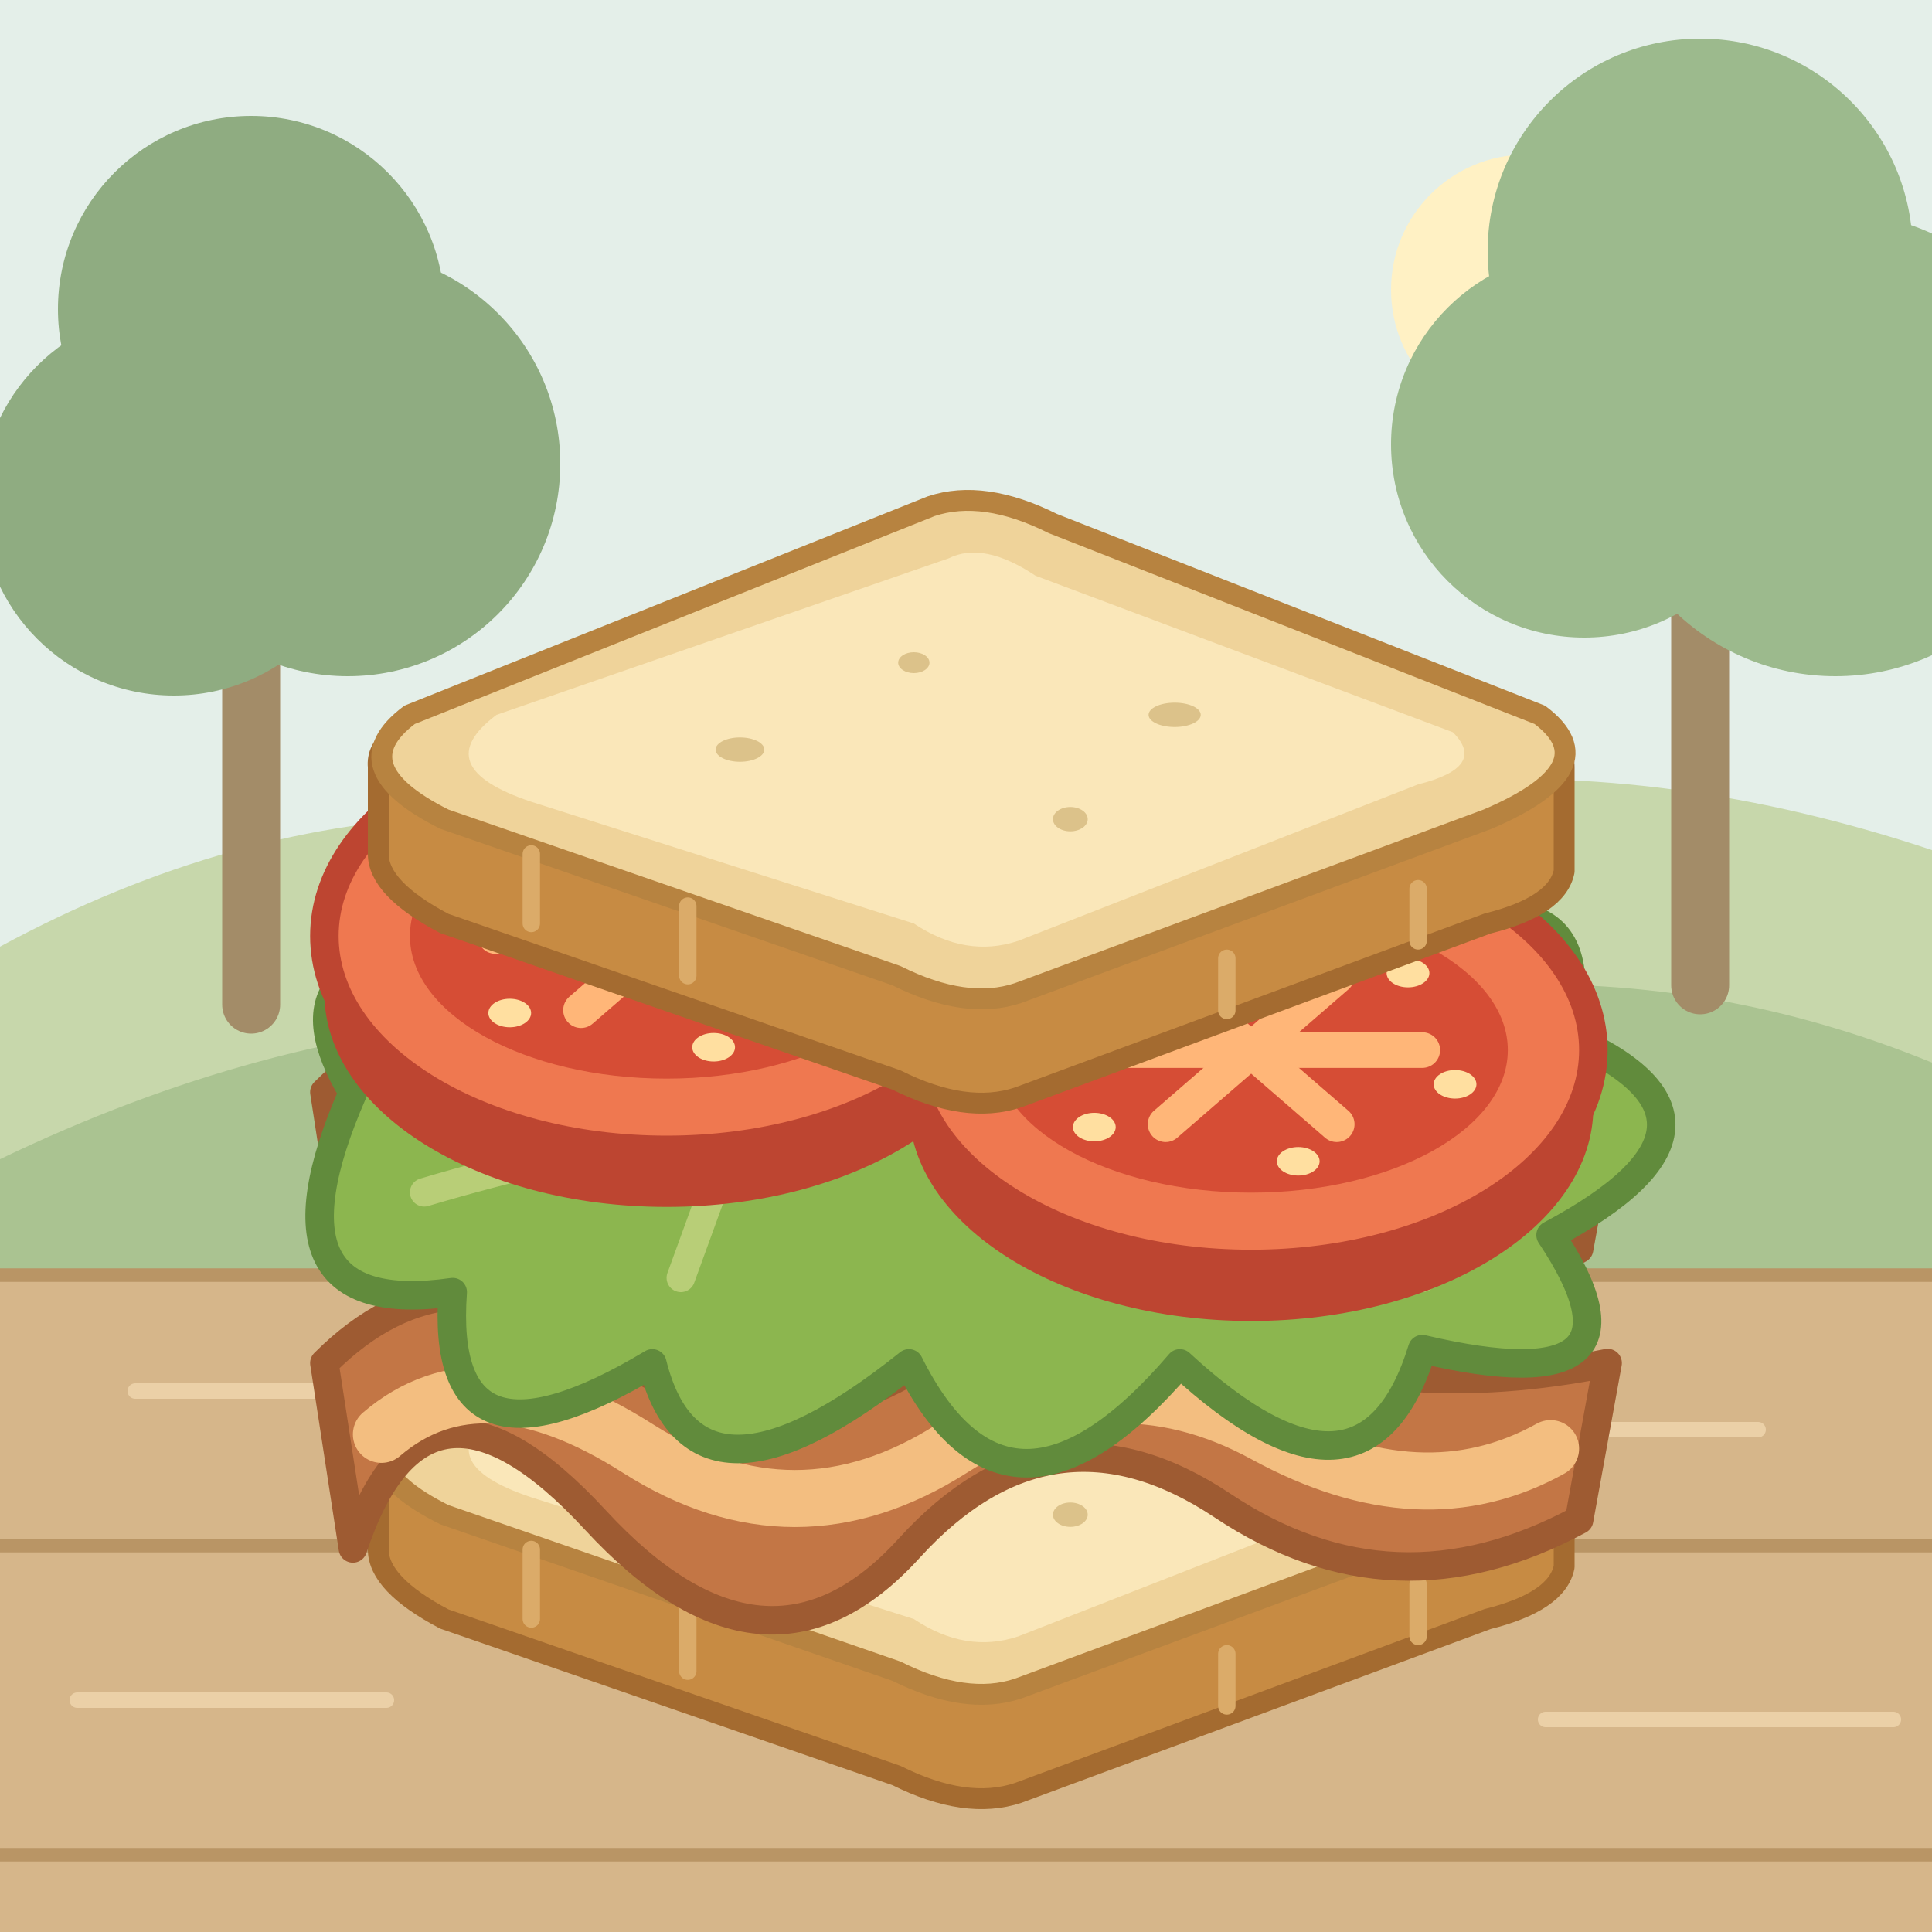
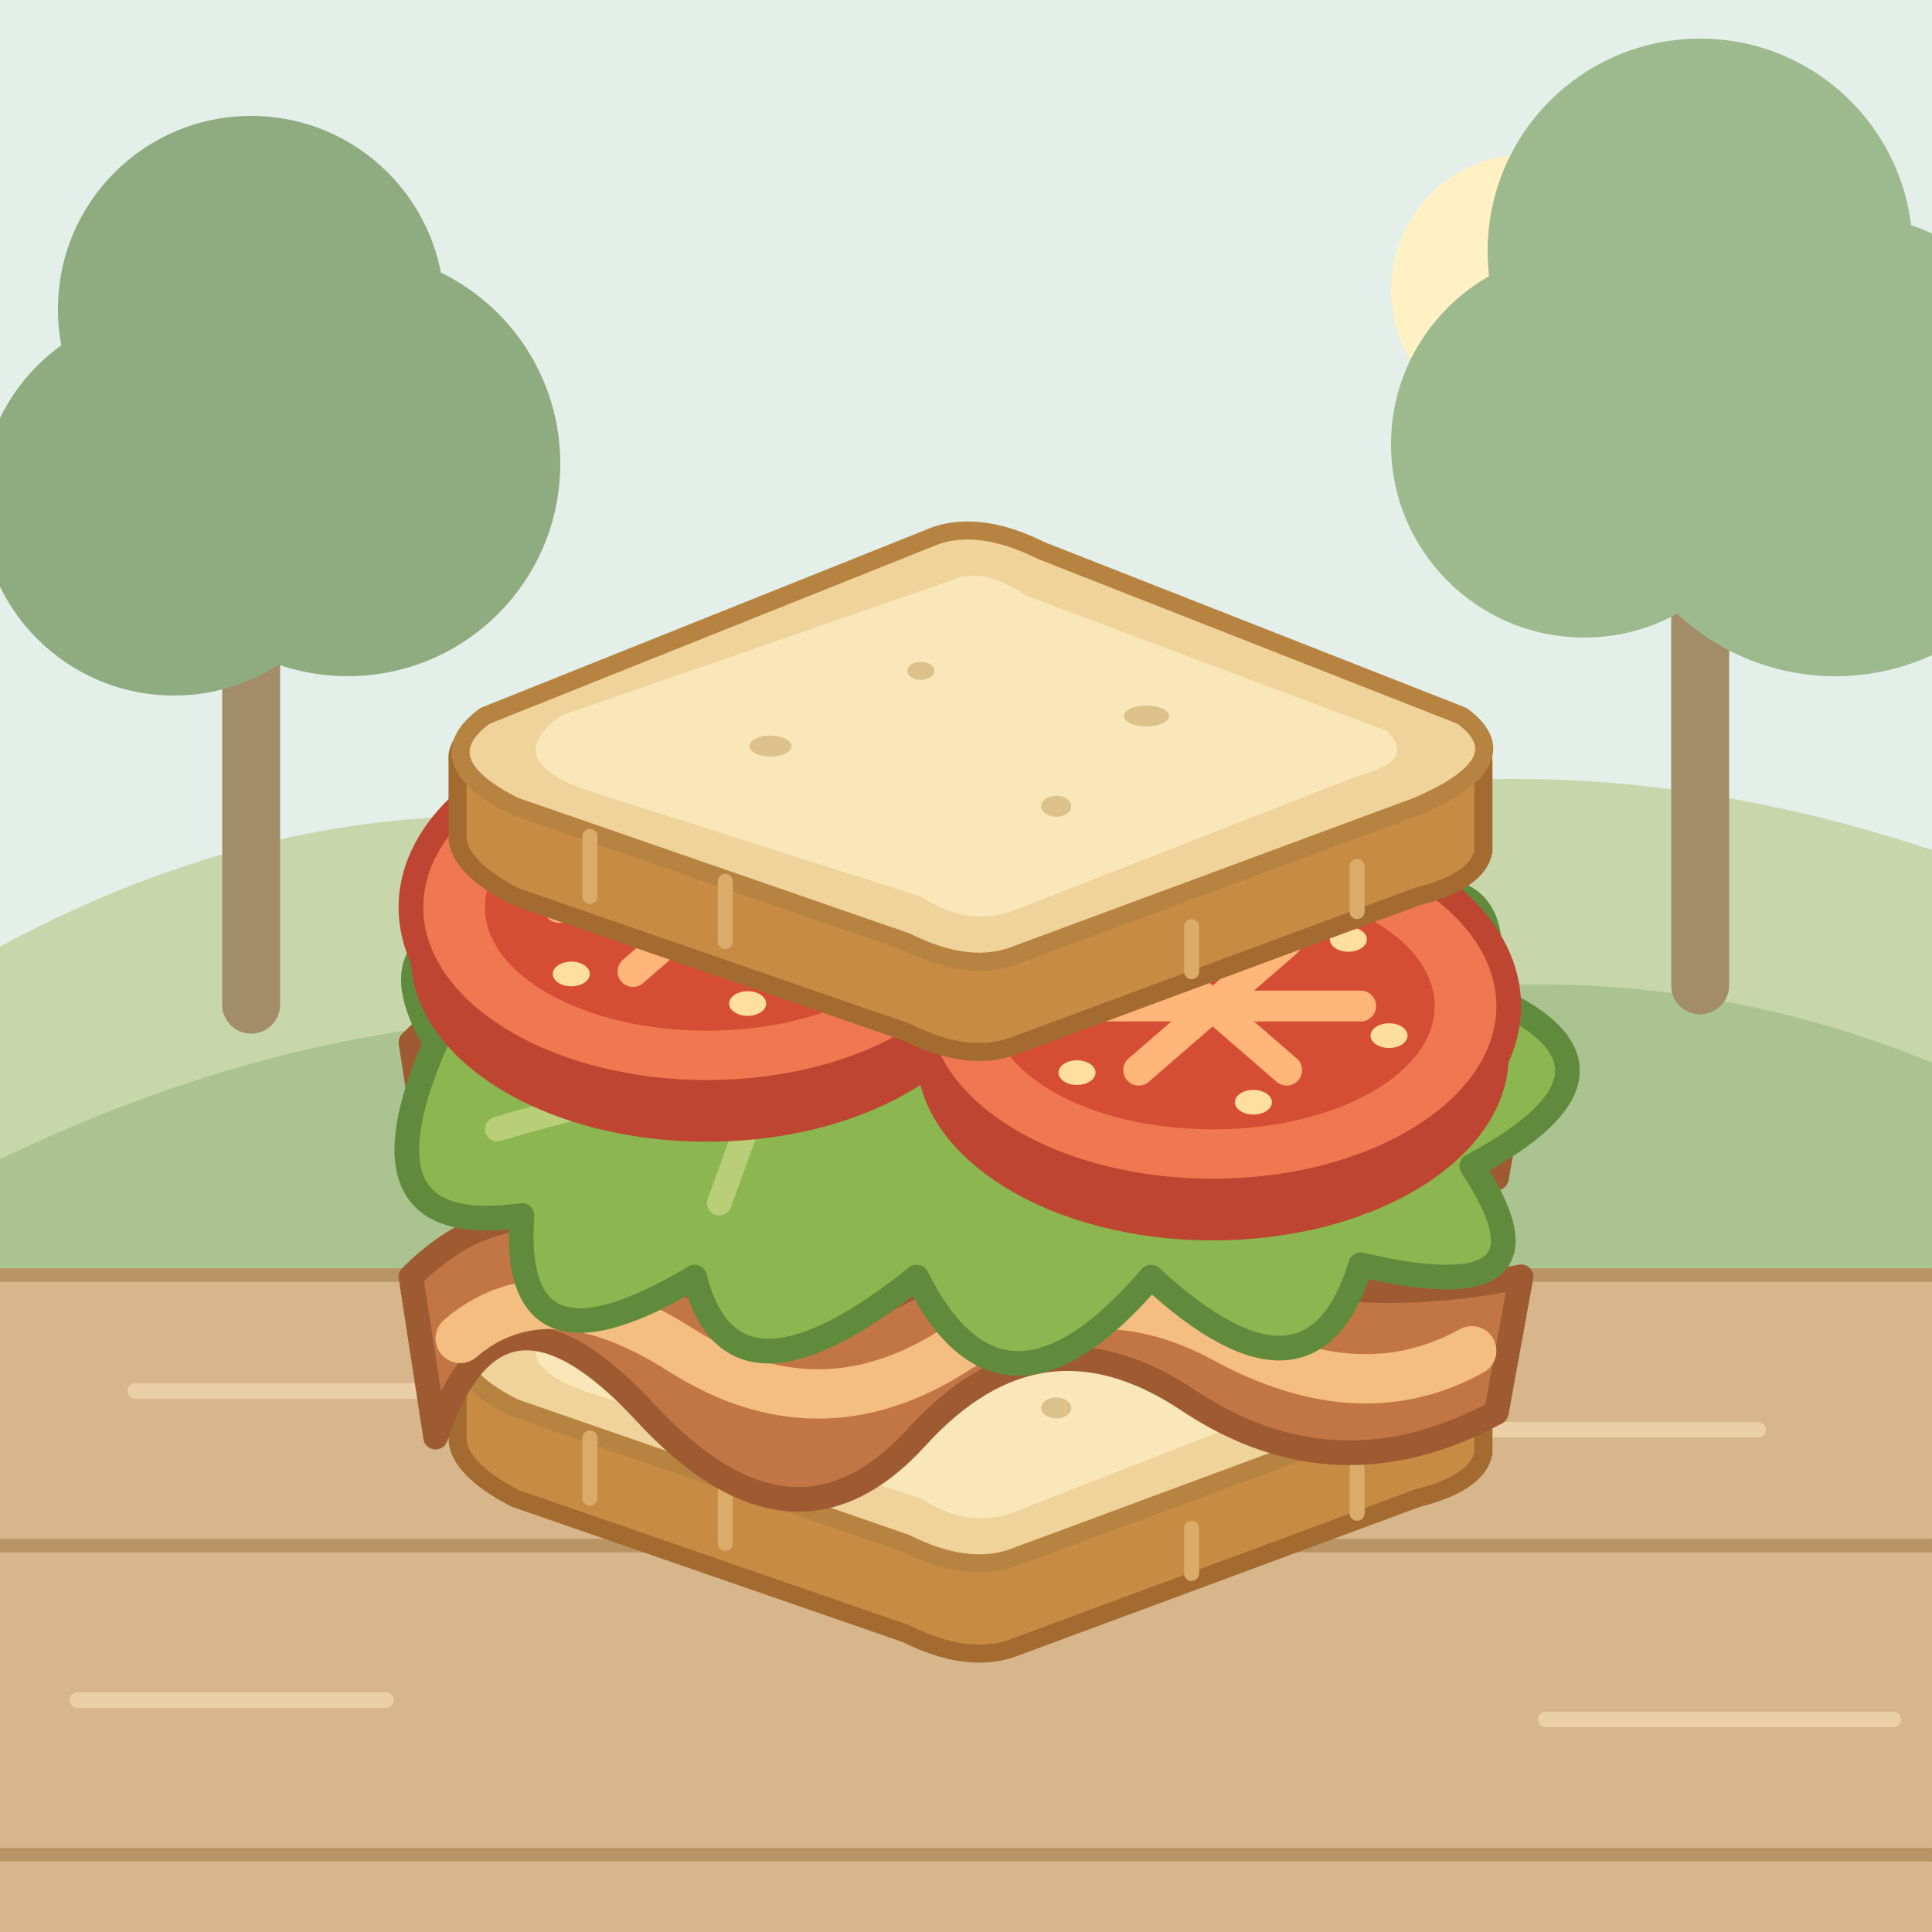
- <svg xmlns="http://www.w3.org/2000/svg" viewBox="0 0 100 100" width="900" height="900">
-   <g id="picnic-background">
-     <rect width="100" height="100" fill="#e4efe9" />
-     <circle cx="79" cy="15" r="7" fill="#fff1c4" />
-     <path d="M0 49Q24 36 49 48Q73 35 100 44V74H0Z" fill="#c7d7ab" />
-     <path d="M0 60Q27 47 53 57Q78 46 100 55V75H0Z" fill="#aac391" />
-     <g stroke="#a38c68" stroke-width="3" stroke-linecap="round">
-       <path d="M13 52V25M88 51V22" />
+ <svg xmlns="http://www.w3.org/2000/svg" viewBox="-7.797 -5.84 115.595 115.595" width="900" height="900">
+   <g transform="translate(-7.797463 -5.840288) scale(1.155949)">
+     <g id="picnic-background">
+       <rect width="100" height="100" fill="#e4efe9" />
+       <circle cx="79" cy="15" r="7" fill="#fff1c4" />
+       <path d="M0 49Q24 36 49 48Q73 35 100 44V74H0Z" fill="#c7d7ab" />
+       <path d="M0 60Q27 47 53 57Q78 46 100 55V75H0Z" fill="#aac391" />
+       <g stroke="#a38c68" stroke-width="3" stroke-linecap="round">
+         <path d="M13 52V25M88 51V22" />
+       </g>
+       <g fill="#8fac81">
+         <circle cx="9" cy="26" r="10" />
+         <circle cx="18" cy="24" r="11" />
+         <circle cx="13" cy="16" r="10" />
+       </g>
+       <g fill="#9cba8d">
+         <circle cx="82" cy="23" r="10" />
+         <circle cx="95" cy="23" r="12" />
+         <circle cx="88" cy="13" r="11" />
+       </g>
+       <path d="M0 66H100V100H0Z" fill="#d6b68a" />
+       <path d="M0 66H100M0 80H100M0 96H100" stroke="#b99565" stroke-width=".7" />
+       <path d="M7 72H24M70 74H91M4 88H20M80 89H98" stroke="#ebd0a7" stroke-width=".8" stroke-linecap="round" />
    </g>
-     <g fill="#8fac81">
-       <circle cx="9" cy="26" r="10" />
-       <circle cx="18" cy="24" r="11" />
-       <circle cx="13" cy="16" r="10" />
-     </g>
-     <g fill="#9cba8d">
-       <circle cx="82" cy="23" r="10" />
-       <circle cx="95" cy="23" r="12" />
-       <circle cx="88" cy="13" r="11" />
-     </g>
-     <path d="M0 66H100V100H0Z" fill="#d6b68a" />
-     <path d="M0 66H100M0 80H100M0 96H100" stroke="#b99565" stroke-width=".7" />
-     <path d="M7 72H24M70 74H91M4 88H20M80 89H98" stroke="#ebd0a7" stroke-width=".8" stroke-linecap="round" />
  </g>
  <g transform="translate(5 10) scale(.9)">
    <g transform="translate(0 70)" stroke-linejoin="round">
      <path d="M16.2 3Q16 1 20 0L48 -11Q51 -12 55 -10L81 0Q84.4 1 84.4 3L84.4 9Q84 11 80 12L53 22Q50 23 46 21L20 12Q16.2 10 16.2 8Z" fill="#c78b43" stroke="#a46b30" stroke-width="1.2" />
      <path d="M18 0L48 -12Q51 -13 55 -11L83 0Q87 3 80 6L53 16Q50 17 46 15L20 6Q14 3 18 0Z" fill="#efd39a" stroke="#b78340" stroke-width="1.2" />
      <path d="M23 0L49 -9Q51 -10 54 -8L78 1Q80 3 76 4L53 13Q50 14 47 12L25 5Q19 3 23 0Z" fill="#fae7b9" />
      <g fill="#dcc28a">
        <ellipse cx="37" cy="2" rx="1.4" ry=".7" />
        <ellipse cx="56" cy="6" rx="1" ry=".7" />
        <ellipse cx="62" cy="0" rx="1.5" ry=".7" />
        <ellipse cx="47" cy="-3" rx=".9" ry=".6" />
      </g>
      <path d="M25 8V12M34 11V15M65 14V17M76 10V13" stroke="#dbab69" stroke-width="1" stroke-linecap="round" />
    </g>
    <g transform="translate(50 64) rotate(0) scale(1 1)">
      <svg x="-41" y="-41" width="82" height="82" viewBox="0 0 100 100" stroke-linejoin="round">
        <path d="M5 35Q14 26 25 34T47 35T69 33T95 35L93 46Q80 53 68 45T46 48T24 46T7 48Z" fill="#c37645" stroke="#9e5b32" stroke-width="2" />
        <path d="M9 40Q16 34 27 41T49 41T71 40T91 41" fill="none" stroke="#f3be80" stroke-width="4" stroke-linecap="round" />
        <path d="M5 54Q14 45 25 53T47 54T69 52T95 54L93 65Q80 72 68 64T46 67T24 65T7 67Z" fill="#c37645" stroke="#9e5b32" stroke-width="2" />
        <path d="M9 59Q16 53 27 60T49 60T71 59T91 60" fill="none" stroke="#f3be80" stroke-width="4" stroke-linecap="round" />
      </svg>
    </g>
    <g transform="translate(50 55) rotate(0) scale(1 1)">
      <svg x="-41" y="-41" width="82" height="82" viewBox="0 0 100 100" stroke-linejoin="round">
        <path d="M7 46Q1 36 15 36Q11 26 26 33Q32 22 42 33Q53 23 60 32Q76 23 78 36Q95 29 92 42Q106 48 91 56Q99 68 82 64Q78 77 65 65Q53 79 46 65Q31 77 28 65Q13 74 14 60Q0 62 7 46Z" fill="#8cb64f" stroke="#618b3c" stroke-width="2" />
        <path d="M12 53Q49 42 87 51M27 49L24 39M40 47L42 37M59 47L65 36M34 48L30 59M61 47L65 60M76 49L82 59" stroke="#b8ce77" stroke-width="2" fill="none" stroke-linecap="round" />
      </svg>
    </g>
    <g transform="translate(50 46) rotate(0) scale(1 1)">
      <svg x="-41" y="-41" width="82" height="82" viewBox="0 0 100 100" stroke-linejoin="round">
        <ellipse cx="29" cy="50" rx="24" ry="15" fill="#bd4531" />
        <ellipse cx="29" cy="46" rx="24" ry="15" fill="#ef7850" stroke="#bd4531" stroke-width="2" />
        <ellipse cx="29" cy="46" rx="18" ry="10" fill="#d64d35" />
        <path d="M29 46L41.0 46.0" stroke="#ffb678" stroke-width="2.5" stroke-linecap="round" />
        <ellipse cx="43.3" cy="48.4" rx="1.5" ry="1" fill="#ffdfa0" />
        <path d="M29 46L35.0 51.2" stroke="#ffb678" stroke-width="2.5" stroke-linecap="round" />
        <ellipse cx="32.3" cy="53.8" rx="1.5" ry="1" fill="#ffdfa0" />
        <path d="M29 46L23.0 51.2" stroke="#ffb678" stroke-width="2.5" stroke-linecap="round" />
        <ellipse cx="18.0" cy="51.4" rx="1.5" ry="1" fill="#ffdfa0" />
        <path d="M29 46L17.0 46.0" stroke="#ffb678" stroke-width="2.5" stroke-linecap="round" />
        <ellipse cx="14.7" cy="43.6" rx="1.5" ry="1" fill="#ffdfa0" />
        <path d="M29 46L23.0 40.8" stroke="#ffb678" stroke-width="2.5" stroke-linecap="round" />
        <ellipse cx="25.7" cy="38.2" rx="1.5" ry="1" fill="#ffdfa0" />
        <path d="M29 46L35.0 40.8" stroke="#ffb678" stroke-width="2.5" stroke-linecap="round" />
        <ellipse cx="40.0" cy="40.6" rx="1.5" ry="1" fill="#ffdfa0" />
        <ellipse cx="70" cy="58" rx="24" ry="15" fill="#bd4531" />
        <ellipse cx="70" cy="54" rx="24" ry="15" fill="#ef7850" stroke="#bd4531" stroke-width="2" />
        <ellipse cx="70" cy="54" rx="18" ry="10" fill="#d64d35" />
        <path d="M70 54L82.0 54.0" stroke="#ffb678" stroke-width="2.5" stroke-linecap="round" />
        <ellipse cx="84.3" cy="56.4" rx="1.5" ry="1" fill="#ffdfa0" />
        <path d="M70 54L76.0 59.2" stroke="#ffb678" stroke-width="2.5" stroke-linecap="round" />
        <ellipse cx="73.3" cy="61.8" rx="1.5" ry="1" fill="#ffdfa0" />
        <path d="M70 54L64.0 59.2" stroke="#ffb678" stroke-width="2.5" stroke-linecap="round" />
        <ellipse cx="59.0" cy="59.4" rx="1.5" ry="1" fill="#ffdfa0" />
        <path d="M70 54L58.0 54.0" stroke="#ffb678" stroke-width="2.5" stroke-linecap="round" />
        <ellipse cx="55.7" cy="51.6" rx="1.5" ry="1" fill="#ffdfa0" />
        <path d="M70 54L64.0 48.8" stroke="#ffb678" stroke-width="2.5" stroke-linecap="round" />
        <ellipse cx="66.7" cy="46.2" rx="1.5" ry="1" fill="#ffdfa0" />
        <path d="M70 54L76.0 48.8" stroke="#ffb678" stroke-width="2.5" stroke-linecap="round" />
        <ellipse cx="81.0" cy="48.6" rx="1.5" ry="1" fill="#ffdfa0" />
      </svg>
    </g>
    <g transform="translate(0 30)" stroke-linejoin="round">
      <path d="M16.2 3Q16 1 20 0L48 -11Q51 -12 55 -10L81 0Q84.4 1 84.4 3L84.4 9Q84 11 80 12L53 22Q50 23 46 21L20 12Q16.2 10 16.2 8Z" fill="#c78b43" stroke="#a46b30" stroke-width="1.2" />
      <path d="M18 0L48 -12Q51 -13 55 -11L83 0Q87 3 80 6L53 16Q50 17 46 15L20 6Q14 3 18 0Z" fill="#efd39a" stroke="#b78340" stroke-width="1.2" />
      <path d="M23 0L49 -9Q51 -10 54 -8L78 1Q80 3 76 4L53 13Q50 14 47 12L25 5Q19 3 23 0Z" fill="#fae7b9" />
      <g fill="#dcc28a">
        <ellipse cx="37" cy="2" rx="1.4" ry=".7" />
        <ellipse cx="56" cy="6" rx="1" ry=".7" />
        <ellipse cx="62" cy="0" rx="1.5" ry=".7" />
        <ellipse cx="47" cy="-3" rx=".9" ry=".6" />
      </g>
      <path d="M25 8V12M34 11V15M65 14V17M76 10V13" stroke="#dbab69" stroke-width="1" stroke-linecap="round" />
    </g>
  </g>
</svg>
